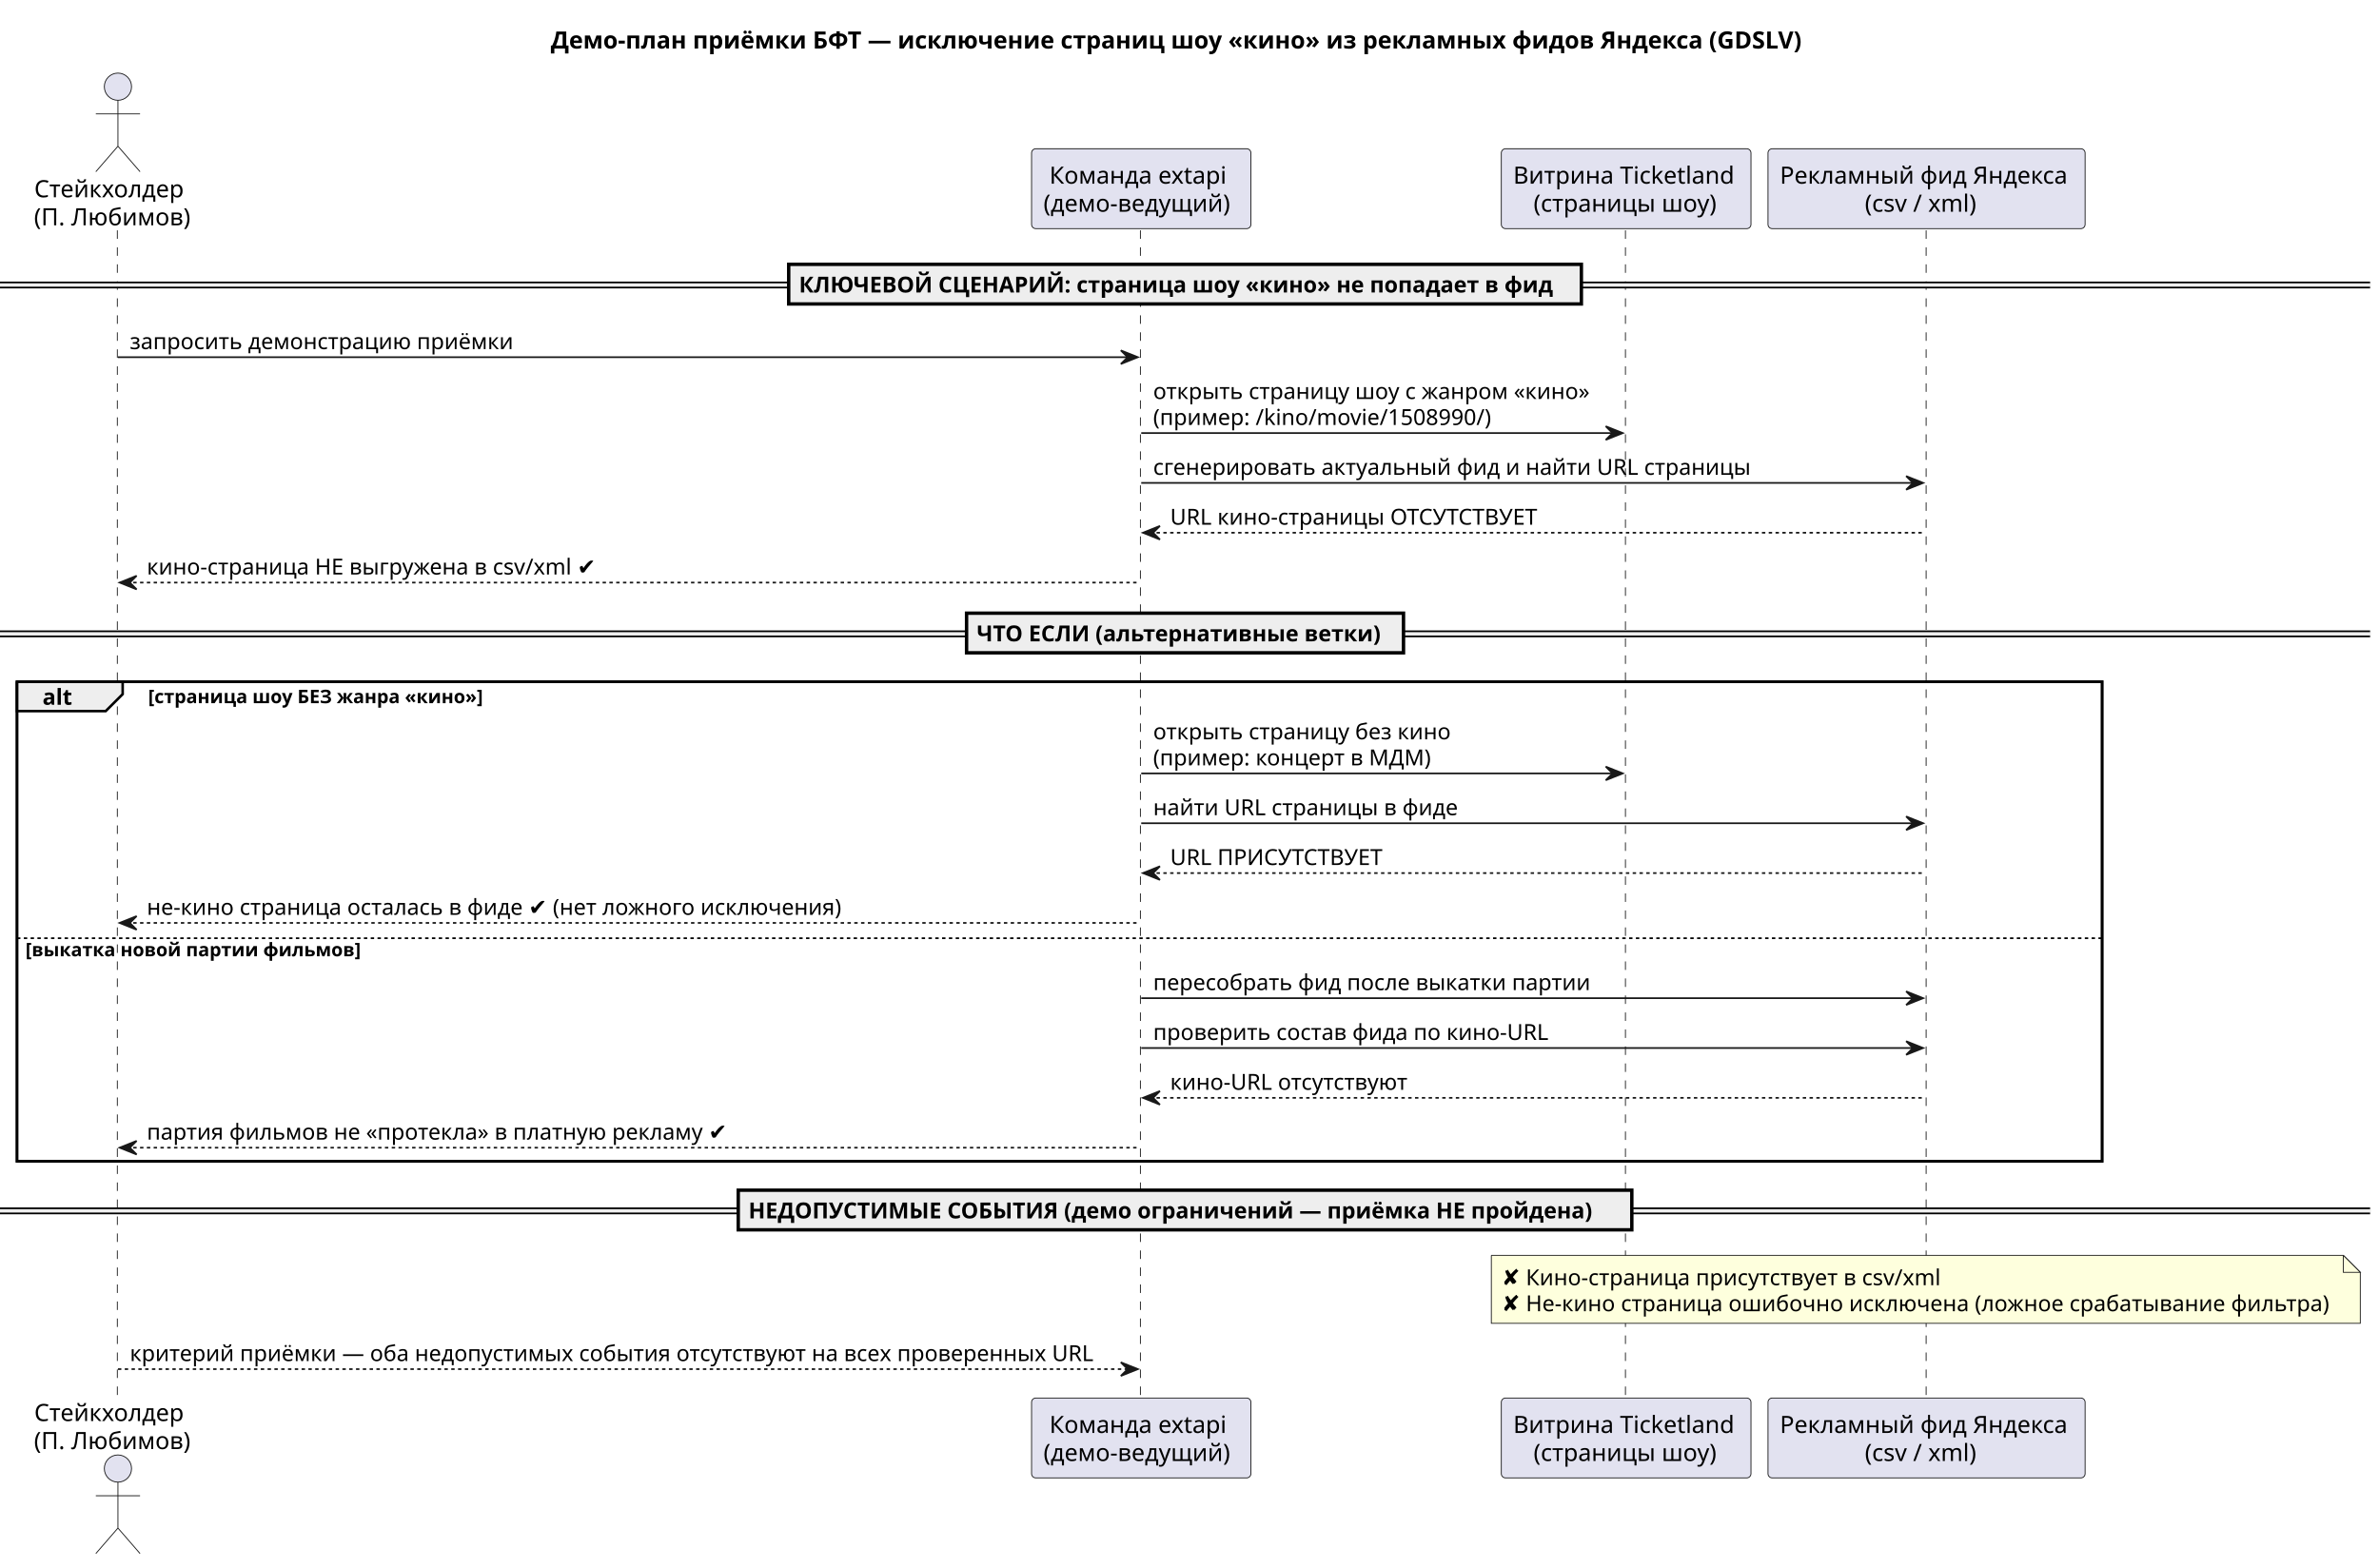
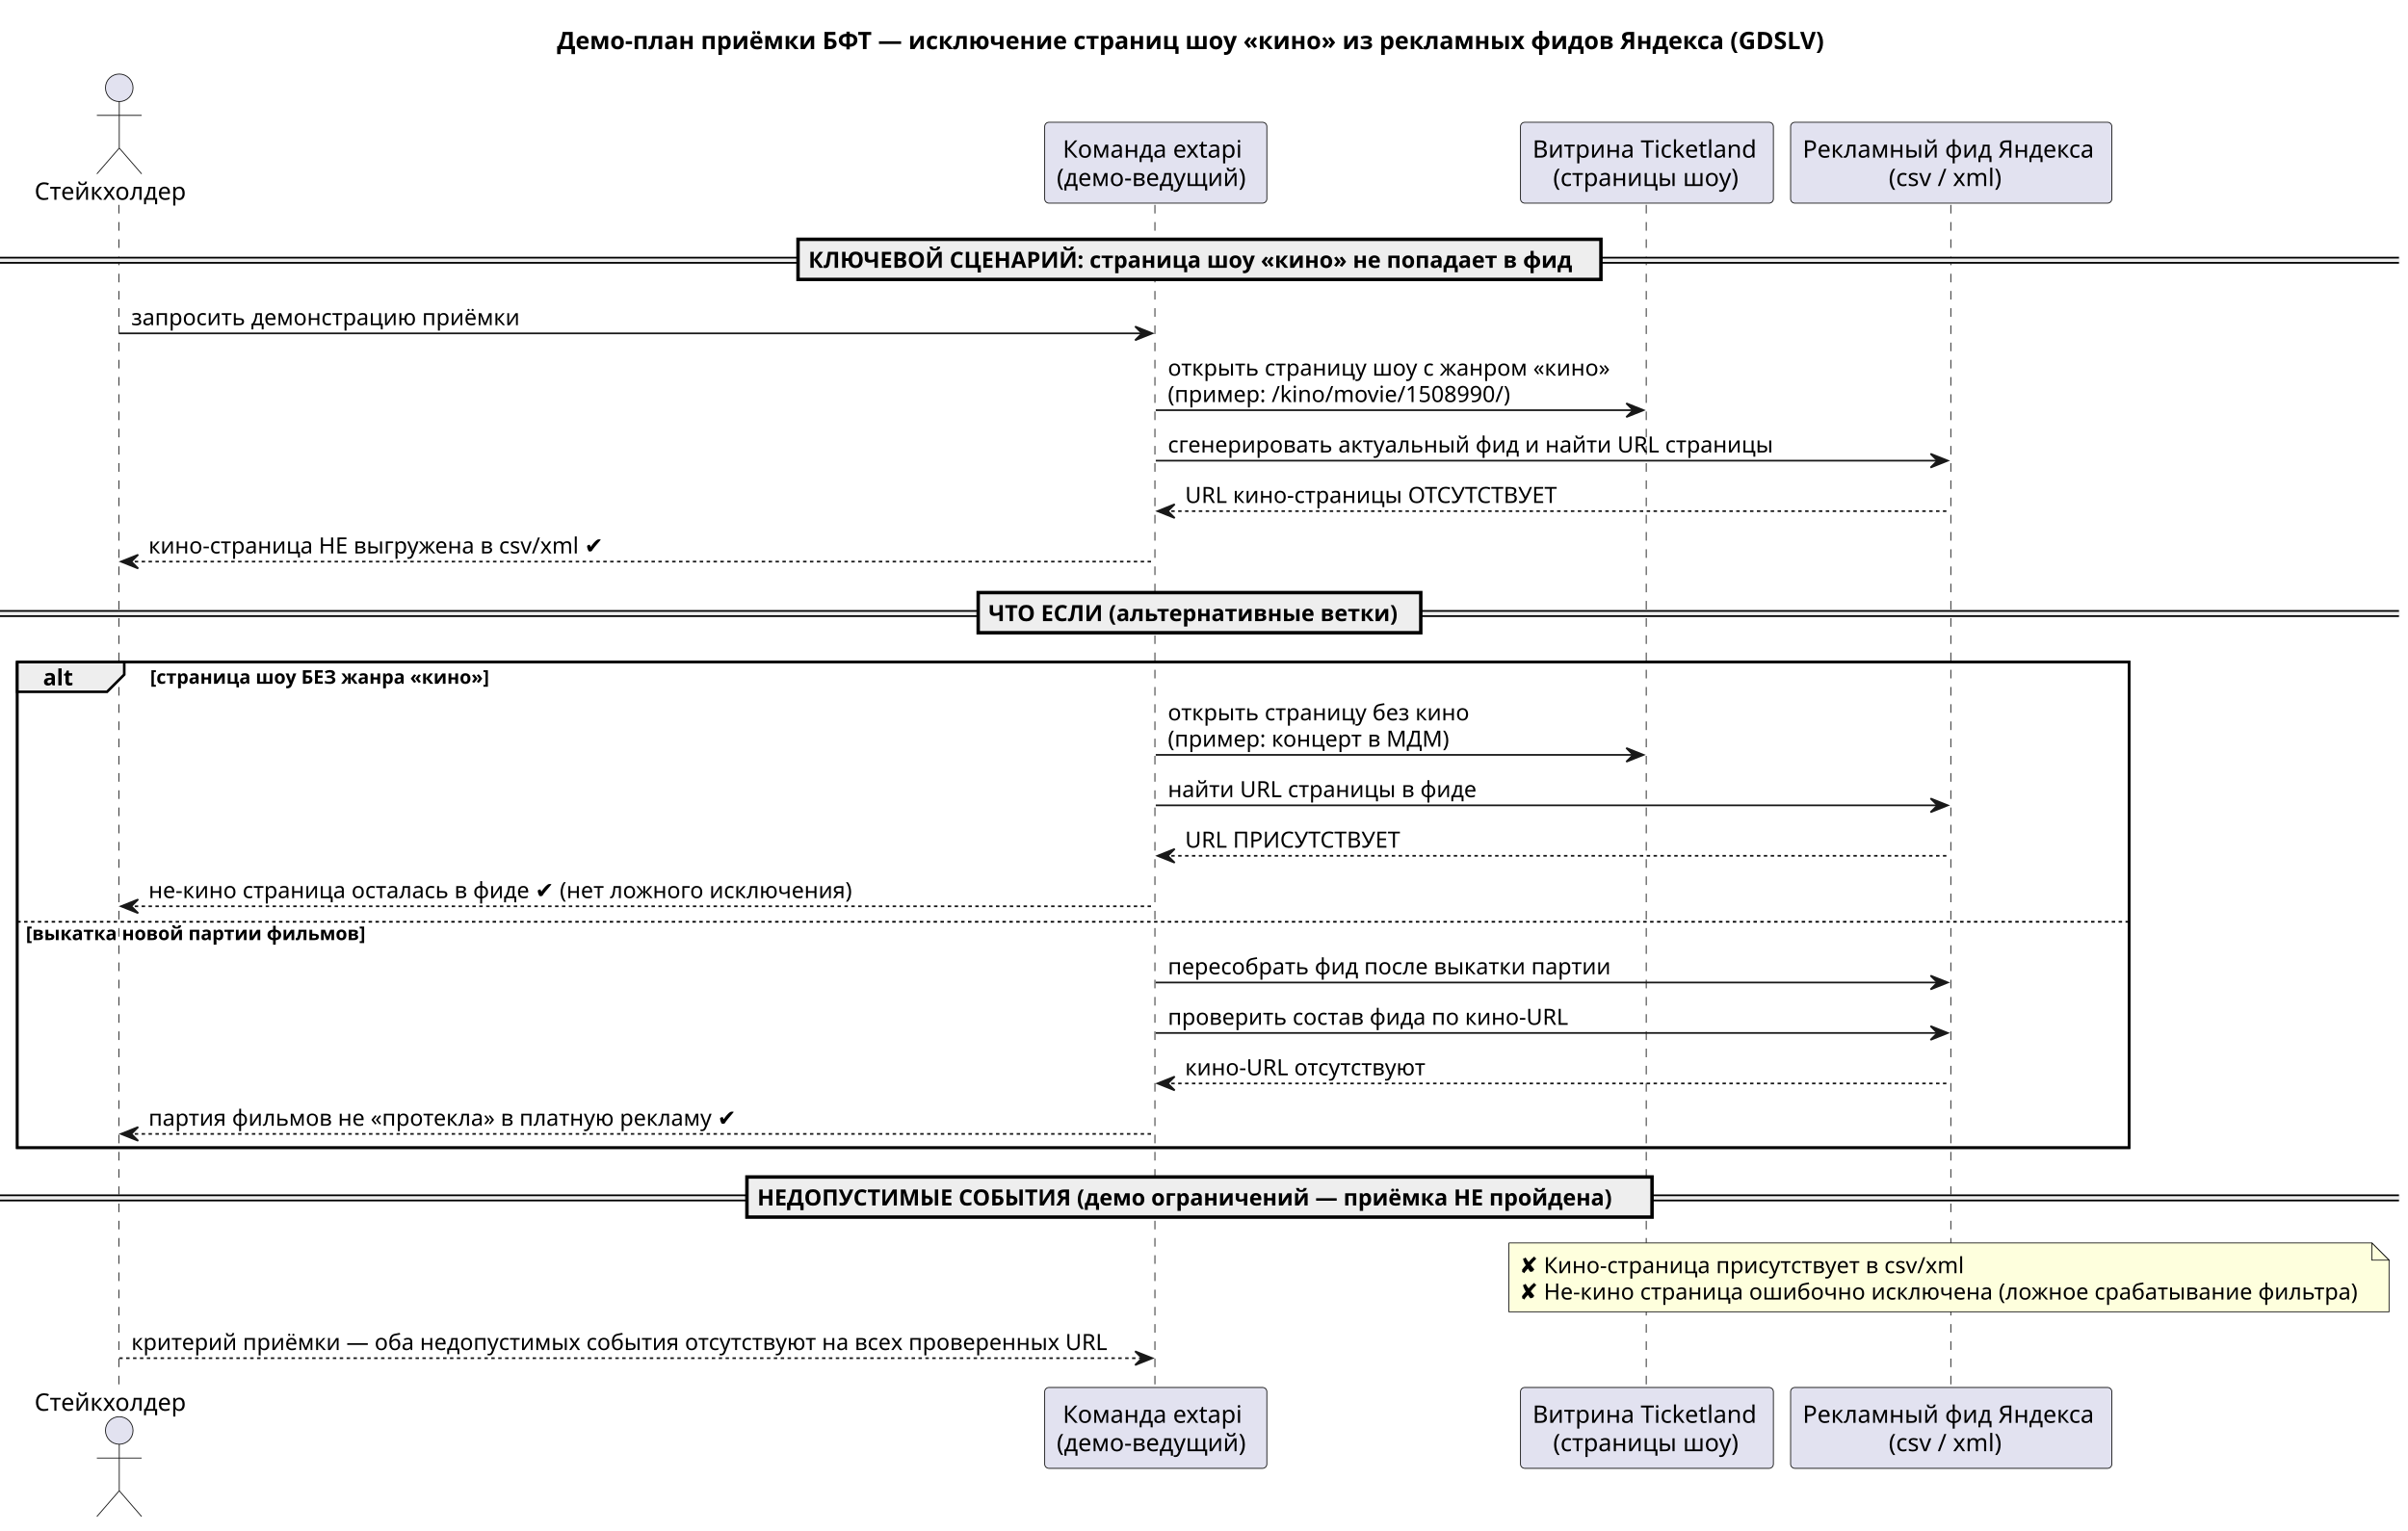
- <svg xmlns="http://www.w3.org/2000/svg" contentStyleType="text/css" data-diagram-type="SEQUENCE" height="922px" preserveAspectRatio="none" style="width:1399px;height:922px;background:#FFFFFF;" version="1.1" viewBox="0 0 1399 922" width="1399px" zoomAndPan="magnify">
+ <svg xmlns="http://www.w3.org/2000/svg" contentStyleType="text/css" data-diagram-type="SEQUENCE" height="889px" preserveAspectRatio="none" style="width:1398px;height:889px;background:#FFFFFF;" version="1.1" viewBox="0 0 1398 889" width="1398px" zoomAndPan="magnify">
  <defs />
  <g>
    <g class="title" data-source-line="1">
-       <text fill="#000000" font-family="sans-serif" font-size="14" font-weight="700" lengthAdjust="spacing" textLength="744.96" x="323.895" y="28.535">Демо-план приёмки БФТ — исключение страниц шоу «кино» из рекламных фидов Яндекса (GDSLV)</text>
+       <text fill="#000000" font-family="sans-serif" font-size="14" font-weight="700" lengthAdjust="spacing" textLength="744.96" x="323.395" y="28.535">Демо-план приёмки БФТ — исключение страниц шоу «кино» из рекламных фидов Яндекса (GDSLV)</text>
    </g>
-     <rect fill="none" height="282.06" style="stroke:#000000;stroke-width:1.5;" width="1226.176" x="10" y="400.949" />
+     <rect fill="none" height="282.06" style="stroke:#000000;stroke-width:1.5;" width="1226.056" x="10" y="384.461" />
    <g class="participant-lifeline" data-entity-uid="part1" data-qualified-name="SH" data-source-line="3" id="part1-lifeline">
      <g>
-         <rect fill="#000000" fill-opacity="0" height="687.787" width="8" x="65.355" y="135.465" />
-         <line style="stroke:#181818;stroke-width:0.5;stroke-dasharray:5,5;" x1="69" x2="69" y1="135.465" y2="823.252" />
+         <rect fill="#000000" fill-opacity="0" height="687.787" width="8" x="65.235" y="118.977" />
+         <line style="stroke:#181818;stroke-width:0.5;stroke-dasharray:5,5;" x1="69" x2="69" y1="118.977" y2="806.764" />
      </g>
    </g>
    <g class="participant-lifeline" data-entity-uid="part2" data-qualified-name="TEAM" data-source-line="4" id="part2-lifeline">
      <g>
-         <rect fill="#000000" fill-opacity="0" height="687.787" width="8" x="667.118" y="135.465" />
-         <line style="stroke:#181818;stroke-width:0.5;stroke-dasharray:5,5;" x1="670.625" x2="670.625" y1="135.465" y2="823.252" />
+         <rect fill="#000000" fill-opacity="0" height="687.787" width="8" x="666.999" y="118.977" />
+         <line style="stroke:#181818;stroke-width:0.5;stroke-dasharray:5,5;" x1="670.505" x2="670.505" y1="118.977" y2="806.764" />
      </g>
    </g>
    <g class="participant-lifeline" data-entity-uid="part3" data-qualified-name="SITE" data-source-line="5" id="part3-lifeline">
      <g>
-         <rect fill="#000000" fill-opacity="0" height="687.787" width="8" x="952.273" y="135.465" />
-         <line style="stroke:#181818;stroke-width:0.5;stroke-dasharray:5,5;" x1="955.862" x2="955.862" y1="135.465" y2="823.252" />
+         <rect fill="#000000" fill-opacity="0" height="687.787" width="8" x="952.154" y="118.977" />
+         <line style="stroke:#181818;stroke-width:0.5;stroke-dasharray:5,5;" x1="955.743" x2="955.743" y1="118.977" y2="806.764" />
      </g>
    </g>
    <g class="participant-lifeline" data-entity-uid="part4" data-qualified-name="FEED" data-source-line="6" id="part4-lifeline">
      <g>
-         <rect fill="#000000" fill-opacity="0" height="687.787" width="8" x="1128.93" y="135.465" />
-         <line style="stroke:#181818;stroke-width:0.5;stroke-dasharray:5,5;" x1="1132.685" x2="1132.685" y1="135.465" y2="823.252" />
+         <rect fill="#000000" fill-opacity="0" height="687.787" width="8" x="1128.811" y="118.977" />
+         <line style="stroke:#181818;stroke-width:0.5;stroke-dasharray:5,5;" x1="1132.565" x2="1132.565" y1="118.977" y2="806.764" />
      </g>
    </g>
    <g class="participant participant-head" data-entity-uid="part1" data-qualified-name="SH" data-source-line="3" id="part1-head">
-       <text fill="#000000" font-family="sans-serif" font-size="14" lengthAdjust="spacing" textLength="92.47" x="20.12" y="116.023">Стейкхолдер</text>
-       <text fill="#000000" font-family="sans-serif" font-size="14" lengthAdjust="spacing" textLength="92.709" x="20" y="132.512">(П. Любимов)</text>
-       <ellipse cx="69.355" cy="50.988" fill="#E2E2F0" rx="8" ry="8" style="stroke:#181818;stroke-width:0.5;" />
-       <path d="M69.355,58.988 L69.355,85.988 M56.355,66.988 L82.355,66.988 M69.355,85.988 L56.355,100.988 M69.355,85.988 L82.355,100.988" fill="none" style="stroke:#181818;stroke-width:0.5;" />
+       <text fill="#000000" font-family="sans-serif" font-size="14" lengthAdjust="spacing" textLength="92.47" x="20" y="116.023">Стейкхолдер</text>
+       <ellipse cx="69.235" cy="50.988" fill="#E2E2F0" rx="8" ry="8" style="stroke:#181818;stroke-width:0.5;" />
+       <path d="M69.235,58.988 L69.235,85.988 M56.235,66.988 L82.235,66.988 M69.235,85.988 L56.235,100.988 M69.235,85.988 L82.235,100.988" fill="none" style="stroke:#181818;stroke-width:0.5;" />
    </g>
    <g class="participant participant-tail" data-entity-uid="part1" data-qualified-name="SH" data-source-line="3" id="part1-tail">
-       <text fill="#000000" font-family="sans-serif" font-size="14" lengthAdjust="spacing" textLength="92.47" x="20.12" y="835.787">Стейкхолдер</text>
-       <text fill="#000000" font-family="sans-serif" font-size="14" lengthAdjust="spacing" textLength="92.709" x="20" y="852.275">(П. Любимов)</text>
-       <ellipse cx="69.355" cy="863.729" fill="#E2E2F0" rx="8" ry="8" style="stroke:#181818;stroke-width:0.5;" />
-       <path d="M69.355,871.729 L69.355,898.729 M56.355,879.729 L82.355,879.729 M69.355,898.729 L56.355,913.729 M69.355,898.729 L82.355,913.729" fill="none" style="stroke:#181818;stroke-width:0.5;" />
+       <text fill="#000000" font-family="sans-serif" font-size="14" lengthAdjust="spacing" textLength="92.47" x="20" y="819.299">Стейкхолдер</text>
+       <ellipse cx="69.235" cy="830.752" fill="#E2E2F0" rx="8" ry="8" style="stroke:#181818;stroke-width:0.5;" />
+       <path d="M69.235,838.752 L69.235,865.752 M56.235,846.752 L82.235,846.752 M69.235,865.752 L56.235,880.752 M69.235,865.752 L82.235,880.752" fill="none" style="stroke:#181818;stroke-width:0.5;" />
    </g>
    <g class="participant participant-head" data-entity-uid="part2" data-qualified-name="TEAM" data-source-line="4" id="part2-head">
-       <rect fill="#E2E2F0" height="46.977" rx="2.5" ry="2.5" style="stroke:#181818;stroke-width:0.5;" width="128.987" x="606.625" y="87.488" />
-       <text fill="#000000" font-family="sans-serif" font-size="14" lengthAdjust="spacing" textLength="107.974" x="617.131" y="108.023">Команда extapi</text>
-       <text fill="#000000" font-family="sans-serif" font-size="14" lengthAdjust="spacing" textLength="114.987" x="613.625" y="124.512">(демо-ведущий)</text>
+       <rect fill="#E2E2F0" height="46.977" rx="2.5" ry="2.5" style="stroke:#181818;stroke-width:0.5;" width="128.987" x="606.505" y="71" />
+       <text fill="#000000" font-family="sans-serif" font-size="14" lengthAdjust="spacing" textLength="107.974" x="617.012" y="91.535">Команда extapi</text>
+       <text fill="#000000" font-family="sans-serif" font-size="14" lengthAdjust="spacing" textLength="114.987" x="613.505" y="108.023">(демо-ведущий)</text>
    </g>
    <g class="participant participant-tail" data-entity-uid="part2" data-qualified-name="TEAM" data-source-line="4" id="part2-tail">
-       <rect fill="#E2E2F0" height="46.977" rx="2.5" ry="2.5" style="stroke:#181818;stroke-width:0.5;" width="128.987" x="606.625" y="822.252" />
-       <text fill="#000000" font-family="sans-serif" font-size="14" lengthAdjust="spacing" textLength="107.974" x="617.131" y="842.787">Команда extapi</text>
-       <text fill="#000000" font-family="sans-serif" font-size="14" lengthAdjust="spacing" textLength="114.987" x="613.625" y="859.275">(демо-ведущий)</text>
+       <rect fill="#E2E2F0" height="46.977" rx="2.5" ry="2.5" style="stroke:#181818;stroke-width:0.5;" width="128.987" x="606.505" y="805.764" />
+       <text fill="#000000" font-family="sans-serif" font-size="14" lengthAdjust="spacing" textLength="107.974" x="617.012" y="826.299">Команда extapi</text>
+       <text fill="#000000" font-family="sans-serif" font-size="14" lengthAdjust="spacing" textLength="114.987" x="613.505" y="842.787">(демо-ведущий)</text>
    </g>
    <g class="participant participant-head" data-entity-uid="part3" data-qualified-name="SITE" data-source-line="5" id="part3-head">
-       <rect fill="#E2E2F0" height="46.977" rx="2.5" ry="2.5" style="stroke:#181818;stroke-width:0.5;" width="146.822" x="882.862" y="87.488" />
-       <text fill="#000000" font-family="sans-serif" font-size="14" lengthAdjust="spacing" textLength="132.822" x="889.862" y="108.023">Витрина Ticketland</text>
-       <text fill="#000000" font-family="sans-serif" font-size="14" lengthAdjust="spacing" textLength="108.917" x="901.815" y="124.512">(страницы шоу)</text>
+       <rect fill="#E2E2F0" height="46.977" rx="2.5" ry="2.5" style="stroke:#181818;stroke-width:0.5;" width="146.822" x="882.743" y="71" />
+       <text fill="#000000" font-family="sans-serif" font-size="14" lengthAdjust="spacing" textLength="132.822" x="889.743" y="91.535">Витрина Ticketland</text>
+       <text fill="#000000" font-family="sans-serif" font-size="14" lengthAdjust="spacing" textLength="108.917" x="901.695" y="108.023">(страницы шоу)</text>
    </g>
    <g class="participant participant-tail" data-entity-uid="part3" data-qualified-name="SITE" data-source-line="5" id="part3-tail">
-       <rect fill="#E2E2F0" height="46.977" rx="2.5" ry="2.5" style="stroke:#181818;stroke-width:0.5;" width="146.822" x="882.862" y="822.252" />
-       <text fill="#000000" font-family="sans-serif" font-size="14" lengthAdjust="spacing" textLength="132.822" x="889.862" y="842.787">Витрина Ticketland</text>
-       <text fill="#000000" font-family="sans-serif" font-size="14" lengthAdjust="spacing" textLength="108.917" x="901.815" y="859.275">(страницы шоу)</text>
+       <rect fill="#E2E2F0" height="46.977" rx="2.5" ry="2.5" style="stroke:#181818;stroke-width:0.5;" width="146.822" x="882.743" y="805.764" />
+       <text fill="#000000" font-family="sans-serif" font-size="14" lengthAdjust="spacing" textLength="132.822" x="889.743" y="826.299">Витрина Ticketland</text>
+       <text fill="#000000" font-family="sans-serif" font-size="14" lengthAdjust="spacing" textLength="108.917" x="901.695" y="842.787">(страницы шоу)</text>
    </g>
    <g class="participant participant-head" data-entity-uid="part4" data-qualified-name="FEED" data-source-line="6" id="part4-head">
-       <rect fill="#E2E2F0" height="46.977" rx="2.5" ry="2.5" style="stroke:#181818;stroke-width:0.5;" width="186.491" x="1039.685" y="87.488" />
-       <text fill="#000000" font-family="sans-serif" font-size="14" lengthAdjust="spacing" textLength="172.491" x="1046.685" y="108.023">Рекламный фид Яндекса</text>
-       <text fill="#000000" font-family="sans-serif" font-size="14" lengthAdjust="spacing" textLength="72.564" x="1096.648" y="124.512">(csv / xml)</text>
+       <rect fill="#E2E2F0" height="46.977" rx="2.5" ry="2.5" style="stroke:#181818;stroke-width:0.5;" width="186.491" x="1039.565" y="71" />
+       <text fill="#000000" font-family="sans-serif" font-size="14" lengthAdjust="spacing" textLength="172.491" x="1046.565" y="91.535">Рекламный фид Яндекса</text>
+       <text fill="#000000" font-family="sans-serif" font-size="14" lengthAdjust="spacing" textLength="72.564" x="1096.529" y="108.023">(csv / xml)</text>
    </g>
    <g class="participant participant-tail" data-entity-uid="part4" data-qualified-name="FEED" data-source-line="6" id="part4-tail">
-       <rect fill="#E2E2F0" height="46.977" rx="2.5" ry="2.5" style="stroke:#181818;stroke-width:0.5;" width="186.491" x="1039.685" y="822.252" />
-       <text fill="#000000" font-family="sans-serif" font-size="14" lengthAdjust="spacing" textLength="172.491" x="1046.685" y="842.787">Рекламный фид Яндекса</text>
-       <text fill="#000000" font-family="sans-serif" font-size="14" lengthAdjust="spacing" textLength="72.564" x="1096.648" y="859.275">(csv / xml)</text>
+       <rect fill="#E2E2F0" height="46.977" rx="2.5" ry="2.5" style="stroke:#181818;stroke-width:0.5;" width="186.491" x="1039.565" y="805.764" />
+       <text fill="#000000" font-family="sans-serif" font-size="14" lengthAdjust="spacing" textLength="172.491" x="1046.565" y="826.299">Рекламный фид Яндекса</text>
+       <text fill="#000000" font-family="sans-serif" font-size="14" lengthAdjust="spacing" textLength="72.564" x="1096.529" y="842.787">(csv / xml)</text>
    </g>
-     <rect fill="#EEEEEE" height="3" style="stroke:#EEEEEE;stroke-width:1;" width="1393.75" x="0" y="166.12" />
-     <line style="stroke:#000000;stroke-width:1;" x1="0" x2="1393.75" y1="166.12" y2="166.12" />
-     <line style="stroke:#000000;stroke-width:1;" x1="0" x2="1393.75" y1="169.12" y2="169.12" />
-     <rect fill="#EEEEEE" height="23.311" style="stroke:#000000;stroke-width:2;" width="466.144" x="463.803" y="155.465" />
-     <text fill="#000000" font-family="sans-serif" font-size="13" font-weight="700" lengthAdjust="spacing" textLength="447.859" x="469.803" y="172.033">КЛЮЧЕВОЙ СЦЕНАРИЙ: страница шоу «кино» не попадает в фид</text>
+     <rect fill="#EEEEEE" height="3" style="stroke:#EEEEEE;stroke-width:1;" width="1392.75" x="0" y="149.632" />
+     <line style="stroke:#000000;stroke-width:1;" x1="0" x2="1392.75" y1="149.632" y2="149.632" />
+     <line style="stroke:#000000;stroke-width:1;" x1="0" x2="1392.75" y1="152.632" y2="152.632" />
+     <rect fill="#EEEEEE" height="23.311" style="stroke:#000000;stroke-width:2;" width="466.144" x="463.303" y="138.977" />
+     <text fill="#000000" font-family="sans-serif" font-size="13" font-weight="700" lengthAdjust="spacing" textLength="447.859" x="469.303" y="155.545">КЛЮЧЕВОЙ СЦЕНАРИЙ: страница шоу «кино» не попадает в фид</text>
    <g class="message" data-entity-1="part1" data-entity-2="part2" data-source-line="9" id="msg1">
-       <polygon fill="#181818" points="659.118,206.086,669.118,210.086,659.118,214.086,663.118,210.086" style="stroke:#181818;stroke-width:1;" />
-       <line style="stroke:#181818;stroke-width:1;" x1="69.355" x2="665.118" y1="210.086" y2="210.086" />
-       <text fill="#000000" font-family="sans-serif" font-size="13" lengthAdjust="spacing" textLength="227.544" x="76.355" y="205.344">запросить демонстрацию приёмки</text>
+       <polygon fill="#181818" points="658.999,189.598,668.999,193.598,658.999,197.598,662.999,193.598" style="stroke:#181818;stroke-width:1;" />
+       <line style="stroke:#181818;stroke-width:1;" x1="69.235" x2="664.999" y1="193.598" y2="193.598" />
+       <text fill="#000000" font-family="sans-serif" font-size="13" lengthAdjust="spacing" textLength="227.544" x="76.235" y="188.856">запросить демонстрацию приёмки</text>
    </g>
    <g class="message" data-entity-1="part2" data-entity-2="part3" data-source-line="10" id="msg2">
-       <polygon fill="#181818" points="944.273,250.707,954.273,254.707,944.273,258.707,948.273,254.707" style="stroke:#181818;stroke-width:1;" />
-       <line style="stroke:#181818;stroke-width:1;" x1="671.118" x2="950.273" y1="254.707" y2="254.707" />
-       <text fill="#000000" font-family="sans-serif" font-size="13" lengthAdjust="spacing" textLength="261.155" x="678.118" y="234.654">открыть страницу шоу с жанром «кино»</text>
-       <text fill="#000000" font-family="sans-serif" font-size="13" lengthAdjust="spacing" textLength="216.087" x="678.118" y="249.965">(пример: /kino/movie/1508990/)</text>
+       <polygon fill="#181818" points="944.154,234.219,954.154,238.219,944.154,242.219,948.154,238.219" style="stroke:#181818;stroke-width:1;" />
+       <line style="stroke:#181818;stroke-width:1;" x1="670.999" x2="950.154" y1="238.219" y2="238.219" />
+       <text fill="#000000" font-family="sans-serif" font-size="13" lengthAdjust="spacing" textLength="261.155" x="677.999" y="218.166">открыть страницу шоу с жанром «кино»</text>
+       <text fill="#000000" font-family="sans-serif" font-size="13" lengthAdjust="spacing" textLength="216.087" x="677.999" y="233.477">(пример: /kino/movie/1508990/)</text>
    </g>
    <g class="message" data-entity-1="part2" data-entity-2="part4" data-source-line="11" id="msg3">
-       <polygon fill="#181818" points="1120.93,280.018,1130.93,284.018,1120.93,288.018,1124.93,284.018" style="stroke:#181818;stroke-width:1;" />
-       <line style="stroke:#181818;stroke-width:1;" x1="671.118" x2="1126.93" y1="284.018" y2="284.018" />
-       <text fill="#000000" font-family="sans-serif" font-size="13" lengthAdjust="spacing" textLength="354.625" x="678.118" y="279.275">сгенерировать актуальный фид и найти URL страницы</text>
+       <polygon fill="#181818" points="1120.811,263.529,1130.811,267.529,1120.811,271.529,1124.811,267.529" style="stroke:#181818;stroke-width:1;" />
+       <line style="stroke:#181818;stroke-width:1;" x1="670.999" x2="1126.811" y1="267.529" y2="267.529" />
+       <text fill="#000000" font-family="sans-serif" font-size="13" lengthAdjust="spacing" textLength="354.625" x="677.999" y="262.787">сгенерировать актуальный фид и найти URL страницы</text>
    </g>
    <g class="message" data-entity-1="part4" data-entity-2="part2" data-source-line="12" id="msg4">
-       <polygon fill="#181818" points="682.118,309.328,672.118,313.328,682.118,317.328,678.118,313.328" style="stroke:#181818;stroke-width:1;" />
-       <line style="stroke:#181818;stroke-width:1;stroke-dasharray:2,2;" x1="676.118" x2="1131.93" y1="313.328" y2="313.328" />
-       <text fill="#000000" font-family="sans-serif" font-size="13" lengthAdjust="spacing" textLength="226.332" x="688.118" y="308.586">URL кино-страницы ОТСУТСТВУЕТ</text>
+       <polygon fill="#181818" points="681.999,292.84,671.999,296.84,681.999,300.84,677.999,296.84" style="stroke:#181818;stroke-width:1;" />
+       <line style="stroke:#181818;stroke-width:1;stroke-dasharray:2,2;" x1="675.999" x2="1131.811" y1="296.84" y2="296.84" />
+       <text fill="#000000" font-family="sans-serif" font-size="13" lengthAdjust="spacing" textLength="226.332" x="687.999" y="292.098">URL кино-страницы ОТСУТСТВУЕТ</text>
    </g>
    <g class="message" data-entity-1="part2" data-entity-2="part1" data-source-line="13" id="msg5">
-       <polygon fill="#181818" points="80.355,338.639,70.355,342.639,80.355,346.639,76.355,342.639" style="stroke:#181818;stroke-width:1;" />
-       <line style="stroke:#181818;stroke-width:1;stroke-dasharray:2,2;" x1="74.355" x2="670.118" y1="342.639" y2="342.639" />
-       <text fill="#000000" font-family="sans-serif" font-size="13" lengthAdjust="spacing" textLength="275.044" x="86.355" y="337.897">кино-страница НЕ выгружена в csv/xml ✔</text>
+       <polygon fill="#181818" points="80.235,322.15,70.235,326.15,80.235,330.15,76.235,326.15" style="stroke:#181818;stroke-width:1;" />
+       <line style="stroke:#181818;stroke-width:1;stroke-dasharray:2,2;" x1="74.235" x2="669.999" y1="326.15" y2="326.15" />
+       <text fill="#000000" font-family="sans-serif" font-size="13" lengthAdjust="spacing" textLength="275.044" x="86.235" y="321.408">кино-страница НЕ выгружена в csv/xml ✔</text>
    </g>
-     <rect fill="#EEEEEE" height="3" style="stroke:#EEEEEE;stroke-width:1;" width="1393.75" x="0" y="371.294" />
-     <line style="stroke:#000000;stroke-width:1;" x1="0" x2="1393.75" y1="371.294" y2="371.294" />
-     <line style="stroke:#000000;stroke-width:1;" x1="0" x2="1393.75" y1="374.294" y2="374.294" />
-     <rect fill="#EEEEEE" height="23.311" style="stroke:#000000;stroke-width:2;" width="256.95" x="568.4" y="360.639" />
-     <text fill="#000000" font-family="sans-serif" font-size="13" font-weight="700" lengthAdjust="spacing" textLength="238.666" x="574.4" y="377.207">ЧТО ЕСЛИ (альтернативные ветки)</text>
-     <path d="M10,400.949 L72.139,400.949 L72.139,408.26 L62.139,418.26 L10,418.26 L10,400.949" fill="#EEEEEE" style="stroke:#000000;stroke-width:1.5;" />
-     <rect fill="none" height="282.06" style="stroke:#000000;stroke-width:1.5;" width="1226.176" x="10" y="400.949" />
-     <text fill="#000000" font-family="sans-serif" font-size="13" font-weight="700" lengthAdjust="spacing" textLength="17.139" x="25" y="414.518">alt</text>
-     <text fill="#000000" font-family="sans-serif" font-size="11" font-weight="700" lengthAdjust="spacing" textLength="196.953" x="87.139" y="413.584">[страница шоу БЕЗ жанра «кино»]</text>
+     <rect fill="#EEEEEE" height="3" style="stroke:#EEEEEE;stroke-width:1;" width="1392.75" x="0" y="354.806" />
+     <line style="stroke:#000000;stroke-width:1;" x1="0" x2="1392.75" y1="354.806" y2="354.806" />
+     <line style="stroke:#000000;stroke-width:1;" x1="0" x2="1392.75" y1="357.806" y2="357.806" />
+     <rect fill="#EEEEEE" height="23.311" style="stroke:#000000;stroke-width:2;" width="256.95" x="567.9" y="344.15" />
+     <text fill="#000000" font-family="sans-serif" font-size="13" font-weight="700" lengthAdjust="spacing" textLength="238.666" x="573.9" y="360.719">ЧТО ЕСЛИ (альтернативные ветки)</text>
+     <path d="M10,384.461 L72.139,384.461 L72.139,391.772 L62.139,401.772 L10,401.772 L10,384.461" fill="#EEEEEE" style="stroke:#000000;stroke-width:1.5;" />
+     <rect fill="none" height="282.06" style="stroke:#000000;stroke-width:1.5;" width="1226.056" x="10" y="384.461" />
+     <text fill="#000000" font-family="sans-serif" font-size="13" font-weight="700" lengthAdjust="spacing" textLength="17.139" x="25" y="398.029">alt</text>
+     <text fill="#000000" font-family="sans-serif" font-size="11" font-weight="700" lengthAdjust="spacing" textLength="196.953" x="87.139" y="397.096">[страница шоу БЕЗ жанра «кино»]</text>
    <g class="message" data-entity-1="part2" data-entity-2="part3" data-source-line="17" id="msg6">
-       <polygon fill="#181818" points="944.273,450.881,954.273,454.881,944.273,458.881,948.273,454.881" style="stroke:#181818;stroke-width:1;" />
-       <line style="stroke:#181818;stroke-width:1;" x1="671.118" x2="950.273" y1="454.881" y2="454.881" />
-       <text fill="#000000" font-family="sans-serif" font-size="13" lengthAdjust="spacing" textLength="177.601" x="678.118" y="434.828">открыть страницу без кино</text>
-       <text fill="#000000" font-family="sans-serif" font-size="13" lengthAdjust="spacing" textLength="167.191" x="678.118" y="450.139">(пример: концерт в МДМ)</text>
+       <polygon fill="#181818" points="944.154,434.393,954.154,438.393,944.154,442.393,948.154,438.393" style="stroke:#181818;stroke-width:1;" />
+       <line style="stroke:#181818;stroke-width:1;" x1="670.999" x2="950.154" y1="438.393" y2="438.393" />
+       <text fill="#000000" font-family="sans-serif" font-size="13" lengthAdjust="spacing" textLength="177.601" x="677.999" y="418.34">открыть страницу без кино</text>
+       <text fill="#000000" font-family="sans-serif" font-size="13" lengthAdjust="spacing" textLength="167.191" x="677.999" y="433.65">(пример: концерт в МДМ)</text>
    </g>
    <g class="message" data-entity-1="part2" data-entity-2="part4" data-source-line="18" id="msg7">
-       <polygon fill="#181818" points="1120.93,480.191,1130.93,484.191,1120.93,488.191,1124.93,484.191" style="stroke:#181818;stroke-width:1;" />
-       <line style="stroke:#181818;stroke-width:1;" x1="671.118" x2="1126.93" y1="484.191" y2="484.191" />
-       <text fill="#000000" font-family="sans-serif" font-size="13" lengthAdjust="spacing" textLength="182.324" x="678.118" y="479.449">найти URL страницы в фиде</text>
+       <polygon fill="#181818" points="1120.811,463.703,1130.811,467.703,1120.811,471.703,1124.811,467.703" style="stroke:#181818;stroke-width:1;" />
+       <line style="stroke:#181818;stroke-width:1;" x1="670.999" x2="1126.811" y1="467.703" y2="467.703" />
+       <text fill="#000000" font-family="sans-serif" font-size="13" lengthAdjust="spacing" textLength="182.324" x="677.999" y="462.961">найти URL страницы в фиде</text>
    </g>
    <g class="message" data-entity-1="part4" data-entity-2="part2" data-source-line="19" id="msg8">
-       <polygon fill="#181818" points="682.118,509.502,672.118,513.502,682.118,517.502,678.118,513.502" style="stroke:#181818;stroke-width:1;" />
-       <line style="stroke:#181818;stroke-width:1;stroke-dasharray:2,2;" x1="676.118" x2="1131.93" y1="513.502" y2="513.502" />
-       <text fill="#000000" font-family="sans-serif" font-size="13" lengthAdjust="spacing" textLength="128.502" x="688.118" y="508.76">URL ПРИСУТСТВУЕТ</text>
+       <polygon fill="#181818" points="681.999,493.014,671.999,497.014,681.999,501.014,677.999,497.014" style="stroke:#181818;stroke-width:1;" />
+       <line style="stroke:#181818;stroke-width:1;stroke-dasharray:2,2;" x1="675.999" x2="1131.811" y1="497.014" y2="497.014" />
+       <text fill="#000000" font-family="sans-serif" font-size="13" lengthAdjust="spacing" textLength="128.502" x="687.999" y="492.272">URL ПРИСУТСТВУЕТ</text>
    </g>
    <g class="message" data-entity-1="part2" data-entity-2="part1" data-source-line="20" id="msg9">
-       <polygon fill="#181818" points="80.355,538.812,70.355,542.812,80.355,546.812,76.355,542.812" style="stroke:#181818;stroke-width:1;" />
-       <line style="stroke:#181818;stroke-width:1;stroke-dasharray:2,2;" x1="74.355" x2="670.118" y1="542.812" y2="542.812" />
-       <text fill="#000000" font-family="sans-serif" font-size="13" lengthAdjust="spacing" textLength="419.415" x="86.355" y="538.07">не-кино страница осталась в фиде ✔ (нет ложного исключения)</text>
+       <polygon fill="#181818" points="80.235,522.324,70.235,526.324,80.235,530.324,76.235,526.324" style="stroke:#181818;stroke-width:1;" />
+       <line style="stroke:#181818;stroke-width:1;stroke-dasharray:2,2;" x1="74.235" x2="669.999" y1="526.324" y2="526.324" />
+       <text fill="#000000" font-family="sans-serif" font-size="13" lengthAdjust="spacing" textLength="419.415" x="86.235" y="521.582">не-кино страница осталась в фиде ✔ (нет ложного исключения)</text>
    </g>
-     <line style="stroke:#000000;stroke-width:1;stroke-dasharray:2,2;" x1="10" x2="1236.176" y1="551.812" y2="551.812" />
-     <text fill="#000000" font-family="sans-serif" font-size="11" font-weight="700" lengthAdjust="spacing" textLength="195.019" x="15" y="562.447">[выкатка новой партии фильмов]</text>
+     <line style="stroke:#000000;stroke-width:1;stroke-dasharray:2,2;" x1="10" x2="1236.056" y1="535.324" y2="535.324" />
+     <text fill="#000000" font-family="sans-serif" font-size="11" font-weight="700" lengthAdjust="spacing" textLength="195.019" x="15" y="545.959">[выкатка новой партии фильмов]</text>
    <g class="message" data-entity-1="part2" data-entity-2="part4" data-source-line="22" id="msg10">
-       <polygon fill="#181818" points="1120.93,583.078,1130.93,587.078,1120.93,591.078,1124.93,587.078" style="stroke:#181818;stroke-width:1;" />
-       <line style="stroke:#181818;stroke-width:1;" x1="671.118" x2="1126.93" y1="587.078" y2="587.078" />
-       <text fill="#000000" font-family="sans-serif" font-size="13" lengthAdjust="spacing" textLength="261.352" x="678.118" y="582.336">пересобрать фид после выкатки партии</text>
+       <polygon fill="#181818" points="1120.811,566.59,1130.811,570.59,1120.811,574.59,1124.811,570.59" style="stroke:#181818;stroke-width:1;" />
+       <line style="stroke:#181818;stroke-width:1;" x1="670.999" x2="1126.811" y1="570.59" y2="570.59" />
+       <text fill="#000000" font-family="sans-serif" font-size="13" lengthAdjust="spacing" textLength="261.352" x="677.999" y="565.848">пересобрать фид после выкатки партии</text>
    </g>
    <g class="message" data-entity-1="part2" data-entity-2="part4" data-source-line="23" id="msg11">
-       <polygon fill="#181818" points="1120.93,612.389,1130.93,616.389,1120.93,620.389,1124.93,616.389" style="stroke:#181818;stroke-width:1;" />
-       <line style="stroke:#181818;stroke-width:1;" x1="671.118" x2="1126.93" y1="616.389" y2="616.389" />
-       <text fill="#000000" font-family="sans-serif" font-size="13" lengthAdjust="spacing" textLength="239.319" x="678.118" y="611.646">проверить состав фида по кино-URL</text>
+       <polygon fill="#181818" points="1120.811,595.9,1130.811,599.9,1120.811,603.9,1124.811,599.9" style="stroke:#181818;stroke-width:1;" />
+       <line style="stroke:#181818;stroke-width:1;" x1="670.999" x2="1126.811" y1="599.9" y2="599.9" />
+       <text fill="#000000" font-family="sans-serif" font-size="13" lengthAdjust="spacing" textLength="239.319" x="677.999" y="595.158">проверить состав фида по кино-URL</text>
    </g>
    <g class="message" data-entity-1="part4" data-entity-2="part2" data-source-line="24" id="msg12">
-       <polygon fill="#181818" points="682.118,641.699,672.118,645.699,682.118,649.699,678.118,645.699" style="stroke:#181818;stroke-width:1;" />
-       <line style="stroke:#181818;stroke-width:1;stroke-dasharray:2,2;" x1="676.118" x2="1131.93" y1="645.699" y2="645.699" />
-       <text fill="#000000" font-family="sans-serif" font-size="13" lengthAdjust="spacing" textLength="145.679" x="688.118" y="640.957">кино-URL отсутствуют</text>
+       <polygon fill="#181818" points="681.999,625.211,671.999,629.211,681.999,633.211,677.999,629.211" style="stroke:#181818;stroke-width:1;" />
+       <line style="stroke:#181818;stroke-width:1;stroke-dasharray:2,2;" x1="675.999" x2="1131.811" y1="629.211" y2="629.211" />
+       <text fill="#000000" font-family="sans-serif" font-size="13" lengthAdjust="spacing" textLength="145.679" x="687.999" y="624.469">кино-URL отсутствуют</text>
    </g>
    <g class="message" data-entity-1="part2" data-entity-2="part1" data-source-line="25" id="msg13">
-       <polygon fill="#181818" points="80.355,671.01,70.355,675.01,80.355,679.01,76.355,675.01" style="stroke:#181818;stroke-width:1;" />
-       <line style="stroke:#181818;stroke-width:1;stroke-dasharray:2,2;" x1="74.355" x2="670.118" y1="675.01" y2="675.01" />
-       <text fill="#000000" font-family="sans-serif" font-size="13" lengthAdjust="spacing" textLength="346.176" x="86.355" y="670.268">партия фильмов не «протекла» в платную рекламу ✔</text>
+       <polygon fill="#181818" points="80.235,654.521,70.235,658.521,80.235,662.521,76.235,658.521" style="stroke:#181818;stroke-width:1;" />
+       <line style="stroke:#181818;stroke-width:1;stroke-dasharray:2,2;" x1="74.235" x2="669.999" y1="658.521" y2="658.521" />
+       <text fill="#000000" font-family="sans-serif" font-size="13" lengthAdjust="spacing" textLength="346.176" x="86.235" y="653.779">партия фильмов не «протекла» в платную рекламу ✔</text>
    </g>
-     <rect fill="#EEEEEE" height="3" style="stroke:#EEEEEE;stroke-width:1;" width="1393.75" x="0" y="710.665" />
-     <line style="stroke:#000000;stroke-width:1;" x1="0" x2="1393.75" y1="710.665" y2="710.665" />
-     <line style="stroke:#000000;stroke-width:1;" x1="0" x2="1393.75" y1="713.665" y2="713.665" />
-     <rect fill="#EEEEEE" height="23.311" style="stroke:#000000;stroke-width:2;" width="525.475" x="434.137" y="700.01" />
-     <text fill="#000000" font-family="sans-serif" font-size="13" font-weight="700" lengthAdjust="spacing" textLength="507.19" x="440.137" y="716.578">НЕДОПУСТИМЫЕ СОБЫТИЯ (демо ограничений — приёмка НЕ пройдена)</text>
-     <path d="M877,738.32 L877,778.32 L1388,778.32 L1388,748.32 L1378,738.32 L877,738.32" fill="#FEFFDD" style="stroke:#181818;stroke-width:0.5;" />
-     <path d="M1378,738.32 L1378,748.32 L1388,748.32 L1378,738.32" fill="#FEFFDD" style="stroke:#181818;stroke-width:0.5;" />
-     <text fill="#000000" font-family="sans-serif" font-size="13" lengthAdjust="spacing" textLength="268.334" x="883" y="755.889">✘ Кино-страница присутствует в csv/xml</text>
-     <text fill="#000000" font-family="sans-serif" font-size="13" lengthAdjust="spacing" textLength="490.75" x="883" y="771.199">✘ Не-кино страница ошибочно исключена (ложное срабатывание фильтра)</text>
+     <rect fill="#EEEEEE" height="3" style="stroke:#EEEEEE;stroke-width:1;" width="1392.75" x="0" y="694.177" />
+     <line style="stroke:#000000;stroke-width:1;" x1="0" x2="1392.75" y1="694.177" y2="694.177" />
+     <line style="stroke:#000000;stroke-width:1;" x1="0" x2="1392.75" y1="697.177" y2="697.177" />
+     <rect fill="#EEEEEE" height="23.311" style="stroke:#000000;stroke-width:2;" width="525.475" x="433.637" y="683.521" />
+     <text fill="#000000" font-family="sans-serif" font-size="13" font-weight="700" lengthAdjust="spacing" textLength="507.19" x="439.637" y="700.09">НЕДОПУСТИМЫЕ СОБЫТИЯ (демо ограничений — приёмка НЕ пройдена)</text>
+     <path d="M876,721.832 L876,761.832 L1387,761.832 L1387,731.832 L1377,721.832 L876,721.832" fill="#FEFFDD" style="stroke:#181818;stroke-width:0.5;" />
+     <path d="M1377,721.832 L1377,731.832 L1387,731.832 L1377,721.832" fill="#FEFFDD" style="stroke:#181818;stroke-width:0.5;" />
+     <text fill="#000000" font-family="sans-serif" font-size="13" lengthAdjust="spacing" textLength="268.334" x="882" y="739.4">✘ Кино-страница присутствует в csv/xml</text>
+     <text fill="#000000" font-family="sans-serif" font-size="13" lengthAdjust="spacing" textLength="490.75" x="882" y="754.711">✘ Не-кино страница ошибочно исключена (ложное срабатывание фильтра)</text>
    <g class="message" data-entity-1="part1" data-entity-2="part2" data-source-line="33" id="msg14">
-       <polygon fill="#181818" points="659.118,801.252,669.118,805.252,659.118,809.252,663.118,805.252" style="stroke:#181818;stroke-width:1;" />
-       <line style="stroke:#181818;stroke-width:1;stroke-dasharray:2,2;" x1="69.355" x2="665.118" y1="805.252" y2="805.252" />
-       <text fill="#000000" font-family="sans-serif" font-size="13" lengthAdjust="spacing" textLength="577.764" x="76.355" y="800.51">критерий приёмки — оба недопустимых события отсутствуют на всех проверенных URL</text>
+       <polygon fill="#181818" points="658.999,784.764,668.999,788.764,658.999,792.764,662.999,788.764" style="stroke:#181818;stroke-width:1;" />
+       <line style="stroke:#181818;stroke-width:1;stroke-dasharray:2,2;" x1="69.235" x2="664.999" y1="788.764" y2="788.764" />
+       <text fill="#000000" font-family="sans-serif" font-size="13" lengthAdjust="spacing" textLength="577.764" x="76.235" y="784.021">критерий приёмки — оба недопустимых события отсутствуют на всех проверенных URL</text>
    </g>
  </g>
</svg>
